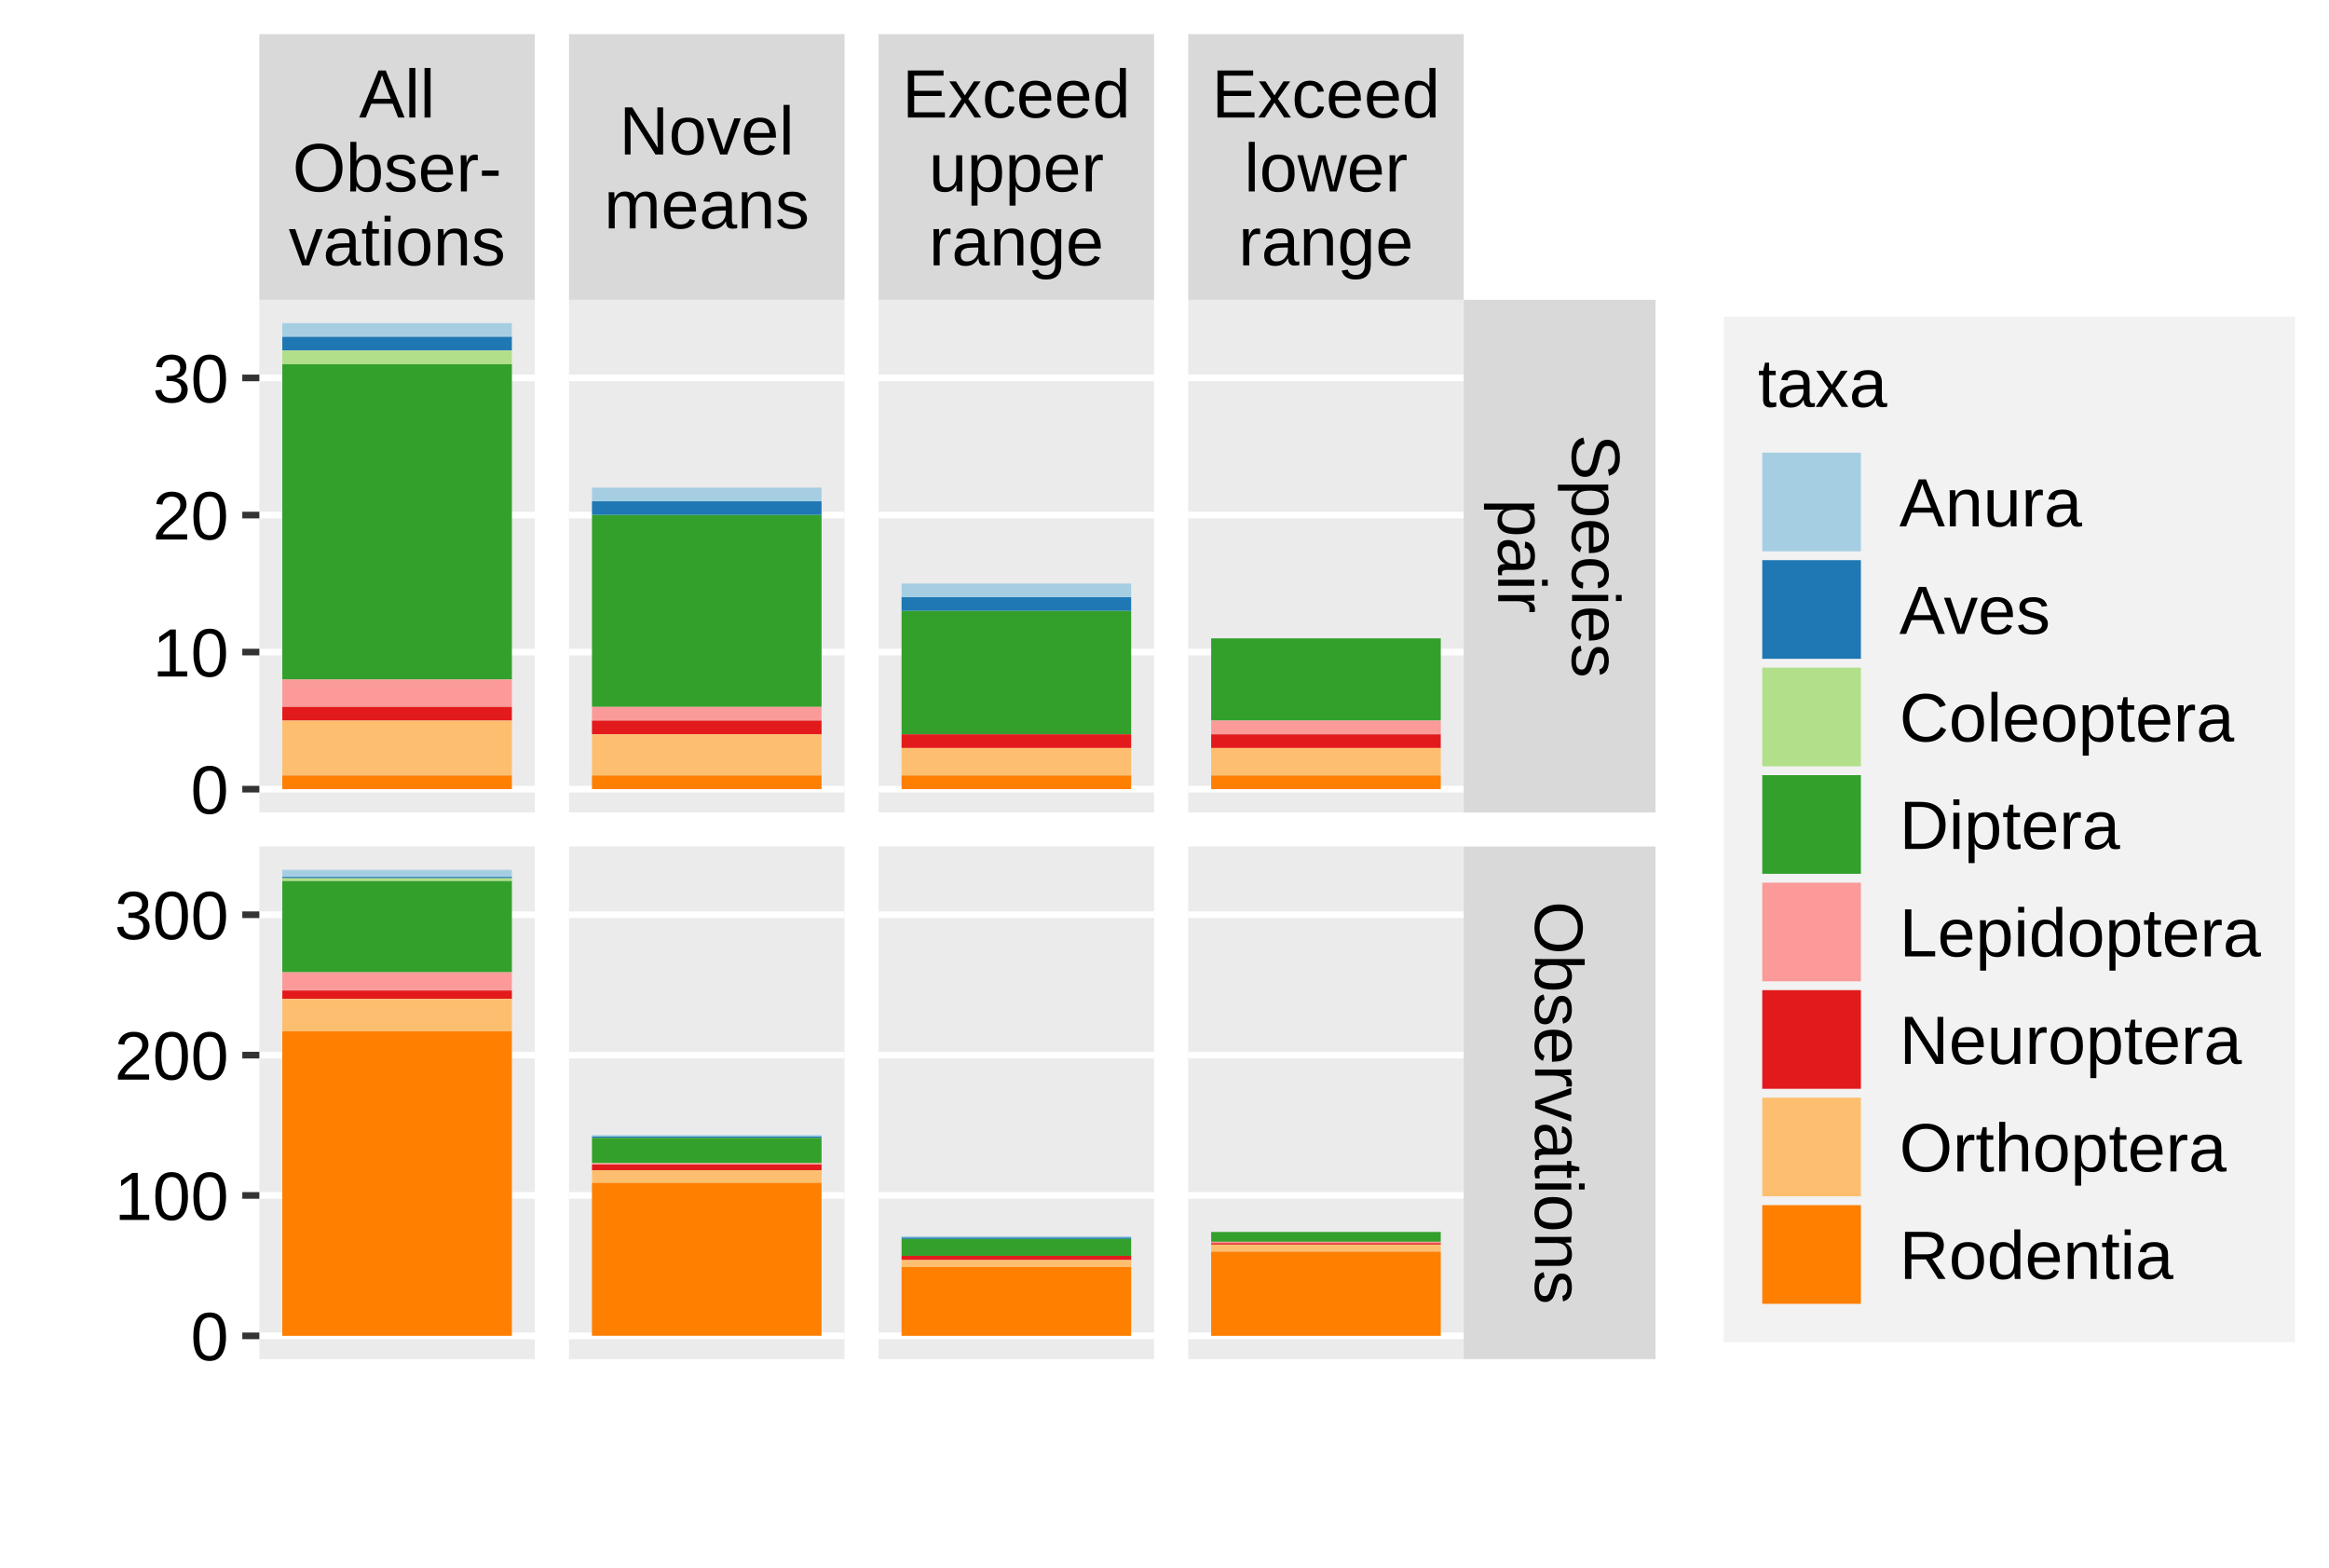
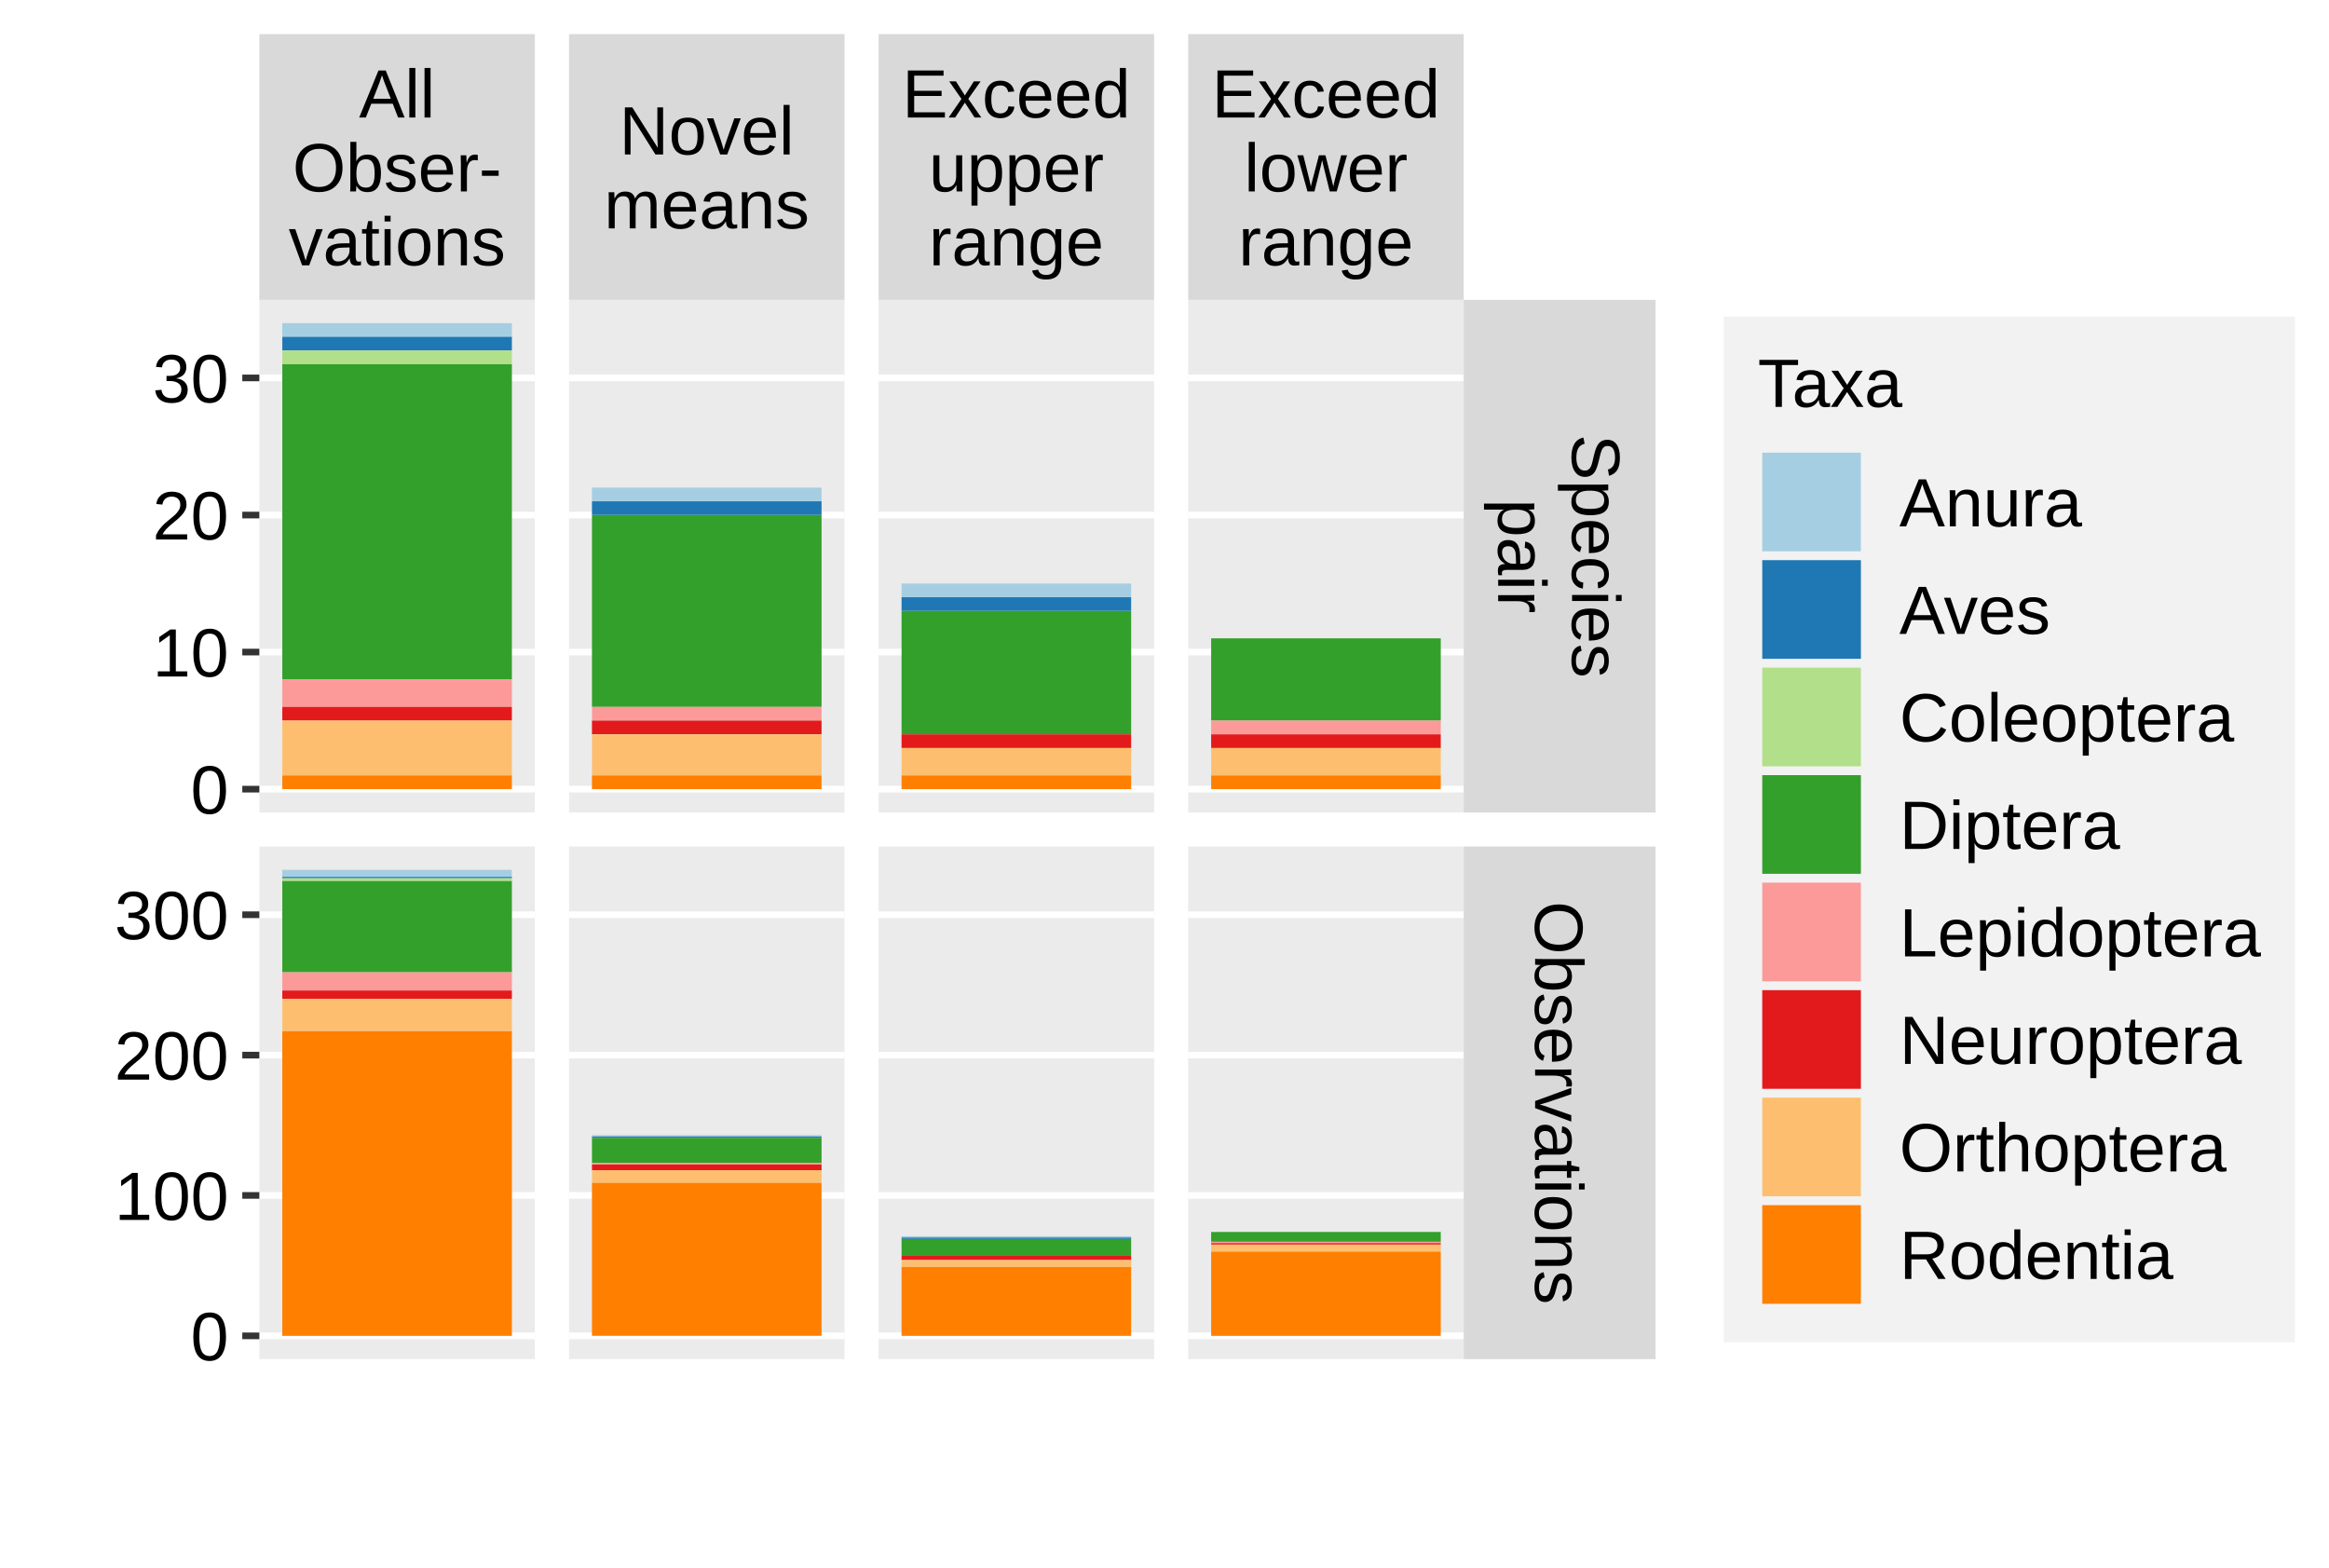
<svg xmlns="http://www.w3.org/2000/svg" viewBox="0 0 374.40 252.00">
  <defs>
    <style type="text/css">
    line, polyline, polygon, path, rect, circle {
      fill: none;
      stroke: #000000;
      stroke-linecap: round;
      stroke-linejoin: round;
      stroke-miterlimit: 10.00;
    }
  </style>
  </defs>
  <rect width="100%" height="100%" style="stroke: none; fill: #FFFFFF;" />
  <rect x="0" y="-0" width="374.40" height="252.00" style="stroke-width: 1.07; stroke: #FFFFFF; fill: #FFFFFF;" />
  <defs>
    <clipPath id="cpNDEuNjl8ODUuOTl8MTMwLjU5fDQ4LjIw">
      <rect x="41.69" y="48.20" width="44.29" height="82.40" />
    </clipPath>
  </defs>
  <rect x="41.69" y="48.20" width="44.29" height="82.40" style="stroke-width: 1.07; stroke: none; fill: #EBEBEB;" clip-path="url(#cpNDEuNjl8ODUuOTl8MTMwLjU5fDQ4LjIw)" />
  <polyline points="41.69,126.85 85.99,126.85 " style="stroke-width: 1.07; stroke: #FFFFFF; stroke-linecap: butt;" clip-path="url(#cpNDEuNjl8ODUuOTl8MTMwLjU5fDQ4LjIw)" />
  <polyline points="41.69,104.82 85.99,104.82 " style="stroke-width: 1.07; stroke: #FFFFFF; stroke-linecap: butt;" clip-path="url(#cpNDEuNjl8ODUuOTl8MTMwLjU5fDQ4LjIw)" />
  <polyline points="41.69,82.79 85.99,82.79 " style="stroke-width: 1.07; stroke: #FFFFFF; stroke-linecap: butt;" clip-path="url(#cpNDEuNjl8ODUuOTl8MTMwLjU5fDQ4LjIw)" />
  <polyline points="41.69,60.75 85.99,60.75 " style="stroke-width: 1.07; stroke: #FFFFFF; stroke-linecap: butt;" clip-path="url(#cpNDEuNjl8ODUuOTl8MTMwLjU5fDQ4LjIw)" />
  <rect x="45.38" y="51.94" width="36.91" height="2.20" style="stroke-width: 1.07; stroke: none; stroke-linecap: square; stroke-linejoin: miter; fill: #A6CEE3;" clip-path="url(#cpNDEuNjl8ODUuOTl8MTMwLjU5fDQ4LjIw)" />
  <rect x="45.38" y="54.14" width="36.91" height="2.20" style="stroke-width: 1.07; stroke: none; stroke-linecap: square; stroke-linejoin: miter; fill: #1F78B4;" clip-path="url(#cpNDEuNjl8ODUuOTl8MTMwLjU5fDQ4LjIw)" />
  <rect x="45.38" y="56.35" width="36.91" height="2.20" style="stroke-width: 1.07; stroke: none; stroke-linecap: square; stroke-linejoin: miter; fill: #B2DF8A;" clip-path="url(#cpNDEuNjl8ODUuOTl8MTMwLjU5fDQ4LjIw)" />
  <rect x="45.38" y="58.55" width="36.91" height="50.67" style="stroke-width: 1.07; stroke: none; stroke-linecap: square; stroke-linejoin: miter; fill: #33A02C;" clip-path="url(#cpNDEuNjl8ODUuOTl8MTMwLjU5fDQ4LjIw)" />
  <rect x="45.38" y="109.22" width="36.91" height="4.41" style="stroke-width: 1.07; stroke: none; stroke-linecap: square; stroke-linejoin: miter; fill: #FB9A99;" clip-path="url(#cpNDEuNjl8ODUuOTl8MTMwLjU5fDQ4LjIw)" />
  <rect x="45.38" y="113.63" width="36.91" height="2.20" style="stroke-width: 1.07; stroke: none; stroke-linecap: square; stroke-linejoin: miter; fill: #E31A1C;" clip-path="url(#cpNDEuNjl8ODUuOTl8MTMwLjU5fDQ4LjIw)" />
  <rect x="45.38" y="115.83" width="36.91" height="8.81" style="stroke-width: 1.07; stroke: none; stroke-linecap: square; stroke-linejoin: miter; fill: #FDBF6F;" clip-path="url(#cpNDEuNjl8ODUuOTl8MTMwLjU5fDQ4LjIw)" />
  <rect x="45.38" y="124.65" width="36.91" height="2.20" style="stroke-width: 1.07; stroke: none; stroke-linecap: square; stroke-linejoin: miter; fill: #FF7F00;" clip-path="url(#cpNDEuNjl8ODUuOTl8MTMwLjU5fDQ4LjIw)" />
  <defs>
    <clipPath id="cpMC4wMHwzNzQuNDB8MjUyLjAwfDAuMDA=">
      <rect x="0.00" y="0.00" width="374.40" height="252.00" />
    </clipPath>
  </defs>
  <defs>
    <clipPath id="cpNDEuNjl8ODUuOTl8MjE4LjQ3fDEzNi4wNw==">
      <rect x="41.69" y="136.07" width="44.29" height="82.40" />
    </clipPath>
  </defs>
  <rect x="41.69" y="136.07" width="44.29" height="82.40" style="stroke-width: 1.07; stroke: none; fill: #EBEBEB;" clip-path="url(#cpNDEuNjl8ODUuOTl8MjE4LjQ3fDEzNi4wNw==)" />
  <polyline points="41.69,214.73 85.99,214.73 " style="stroke-width: 1.07; stroke: #FFFFFF; stroke-linecap: butt;" clip-path="url(#cpNDEuNjl8ODUuOTl8MjE4LjQ3fDEzNi4wNw==)" />
  <polyline points="41.69,192.16 85.99,192.16 " style="stroke-width: 1.07; stroke: #FFFFFF; stroke-linecap: butt;" clip-path="url(#cpNDEuNjl8ODUuOTl8MjE4LjQ3fDEzNi4wNw==)" />
  <polyline points="41.69,169.60 85.99,169.60 " style="stroke-width: 1.07; stroke: #FFFFFF; stroke-linecap: butt;" clip-path="url(#cpNDEuNjl8ODUuOTl8MjE4LjQ3fDEzNi4wNw==)" />
  <polyline points="41.69,147.04 85.99,147.04 " style="stroke-width: 1.07; stroke: #FFFFFF; stroke-linecap: butt;" clip-path="url(#cpNDEuNjl8ODUuOTl8MjE4LjQ3fDEzNi4wNw==)" />
  <rect x="45.38" y="139.82" width="36.91" height="1.13" style="stroke-width: 1.07; stroke: none; stroke-linecap: square; stroke-linejoin: miter; fill: #A6CEE3;" clip-path="url(#cpNDEuNjl8ODUuOTl8MjE4LjQ3fDEzNi4wNw==)" />
  <rect x="45.38" y="140.95" width="36.91" height="0.23" style="stroke-width: 1.07; stroke: none; stroke-linecap: square; stroke-linejoin: miter; fill: #1F78B4;" clip-path="url(#cpNDEuNjl8ODUuOTl8MjE4LjQ3fDEzNi4wNw==)" />
  <rect x="45.38" y="141.17" width="36.91" height="0.45" style="stroke-width: 1.07; stroke: none; stroke-linecap: square; stroke-linejoin: miter; fill: #B2DF8A;" clip-path="url(#cpNDEuNjl8ODUuOTl8MjE4LjQ3fDEzNi4wNw==)" />
  <rect x="45.38" y="141.62" width="36.91" height="14.67" style="stroke-width: 1.07; stroke: none; stroke-linecap: square; stroke-linejoin: miter; fill: #33A02C;" clip-path="url(#cpNDEuNjl8ODUuOTl8MjE4LjQ3fDEzNi4wNw==)" />
  <rect x="45.38" y="156.29" width="36.91" height="2.93" style="stroke-width: 1.07; stroke: none; stroke-linecap: square; stroke-linejoin: miter; fill: #FB9A99;" clip-path="url(#cpNDEuNjl8ODUuOTl8MjE4LjQ3fDEzNi4wNw==)" />
  <rect x="45.38" y="159.22" width="36.91" height="1.35" style="stroke-width: 1.07; stroke: none; stroke-linecap: square; stroke-linejoin: miter; fill: #E31A1C;" clip-path="url(#cpNDEuNjl8ODUuOTl8MjE4LjQ3fDEzNi4wNw==)" />
  <rect x="45.38" y="160.58" width="36.91" height="5.19" style="stroke-width: 1.07; stroke: none; stroke-linecap: square; stroke-linejoin: miter; fill: #FDBF6F;" clip-path="url(#cpNDEuNjl8ODUuOTl8MjE4LjQ3fDEzNi4wNw==)" />
  <rect x="45.38" y="165.77" width="36.91" height="48.96" style="stroke-width: 1.07; stroke: none; stroke-linecap: square; stroke-linejoin: miter; fill: #FF7F00;" clip-path="url(#cpNDEuNjl8ODUuOTl8MjE4LjQ3fDEzNi4wNw==)" />
  <defs>
    <clipPath id="cpMC4wMHwzNzQuNDB8MjUyLjAwfDAuMDA=">
      <rect x="0.00" y="0.00" width="374.40" height="252.00" />
    </clipPath>
  </defs>
  <defs>
    <clipPath id="cpOTEuNDd8MTM1Ljc2fDEzMC41OXw0OC4yMA==">
      <rect x="91.47" y="48.20" width="44.29" height="82.40" />
    </clipPath>
  </defs>
  <rect x="91.47" y="48.20" width="44.29" height="82.40" style="stroke-width: 1.07; stroke: none; fill: #EBEBEB;" clip-path="url(#cpOTEuNDd8MTM1Ljc2fDEzMC41OXw0OC4yMA==)" />
  <polyline points="91.47,126.85 135.76,126.85 " style="stroke-width: 1.07; stroke: #FFFFFF; stroke-linecap: butt;" clip-path="url(#cpOTEuNDd8MTM1Ljc2fDEzMC41OXw0OC4yMA==)" />
  <polyline points="91.47,104.82 135.76,104.82 " style="stroke-width: 1.07; stroke: #FFFFFF; stroke-linecap: butt;" clip-path="url(#cpOTEuNDd8MTM1Ljc2fDEzMC41OXw0OC4yMA==)" />
  <polyline points="91.47,82.79 135.76,82.79 " style="stroke-width: 1.07; stroke: #FFFFFF; stroke-linecap: butt;" clip-path="url(#cpOTEuNDd8MTM1Ljc2fDEzMC41OXw0OC4yMA==)" />
  <polyline points="91.47,60.75 135.76,60.75 " style="stroke-width: 1.07; stroke: #FFFFFF; stroke-linecap: butt;" clip-path="url(#cpOTEuNDd8MTM1Ljc2fDEzMC41OXw0OC4yMA==)" />
  <rect x="95.16" y="78.38" width="36.91" height="2.20" style="stroke-width: 1.07; stroke: none; stroke-linecap: square; stroke-linejoin: miter; fill: #A6CEE3;" clip-path="url(#cpOTEuNDd8MTM1Ljc2fDEzMC41OXw0OC4yMA==)" />
  <rect x="95.16" y="80.58" width="36.91" height="2.20" style="stroke-width: 1.07; stroke: none; stroke-linecap: square; stroke-linejoin: miter; fill: #1F78B4;" clip-path="url(#cpOTEuNDd8MTM1Ljc2fDEzMC41OXw0OC4yMA==)" />
  <rect x="95.16" y="82.79" width="36.91" height="30.84" style="stroke-width: 1.07; stroke: none; stroke-linecap: square; stroke-linejoin: miter; fill: #33A02C;" clip-path="url(#cpOTEuNDd8MTM1Ljc2fDEzMC41OXw0OC4yMA==)" />
  <rect x="95.16" y="113.63" width="36.91" height="2.20" style="stroke-width: 1.07; stroke: none; stroke-linecap: square; stroke-linejoin: miter; fill: #FB9A99;" clip-path="url(#cpOTEuNDd8MTM1Ljc2fDEzMC41OXw0OC4yMA==)" />
  <rect x="95.16" y="115.83" width="36.91" height="2.20" style="stroke-width: 1.07; stroke: none; stroke-linecap: square; stroke-linejoin: miter; fill: #E31A1C;" clip-path="url(#cpOTEuNDd8MTM1Ljc2fDEzMC41OXw0OC4yMA==)" />
  <rect x="95.16" y="118.04" width="36.91" height="6.61" style="stroke-width: 1.07; stroke: none; stroke-linecap: square; stroke-linejoin: miter; fill: #FDBF6F;" clip-path="url(#cpOTEuNDd8MTM1Ljc2fDEzMC41OXw0OC4yMA==)" />
  <rect x="95.16" y="124.65" width="36.91" height="2.20" style="stroke-width: 1.07; stroke: none; stroke-linecap: square; stroke-linejoin: miter; fill: #FF7F00;" clip-path="url(#cpOTEuNDd8MTM1Ljc2fDEzMC41OXw0OC4yMA==)" />
  <defs>
    <clipPath id="cpMC4wMHwzNzQuNDB8MjUyLjAwfDAuMDA=">
      <rect x="0.00" y="0.00" width="374.40" height="252.00" />
    </clipPath>
  </defs>
  <defs>
    <clipPath id="cpOTEuNDd8MTM1Ljc2fDIxOC40N3wxMzYuMDc=">
      <rect x="91.47" y="136.07" width="44.29" height="82.40" />
    </clipPath>
  </defs>
  <rect x="91.47" y="136.07" width="44.29" height="82.40" style="stroke-width: 1.07; stroke: none; fill: #EBEBEB;" clip-path="url(#cpOTEuNDd8MTM1Ljc2fDIxOC40N3wxMzYuMDc=)" />
  <polyline points="91.47,214.73 135.76,214.73 " style="stroke-width: 1.07; stroke: #FFFFFF; stroke-linecap: butt;" clip-path="url(#cpOTEuNDd8MTM1Ljc2fDIxOC40N3wxMzYuMDc=)" />
  <polyline points="91.47,192.16 135.76,192.16 " style="stroke-width: 1.07; stroke: #FFFFFF; stroke-linecap: butt;" clip-path="url(#cpOTEuNDd8MTM1Ljc2fDIxOC40N3wxMzYuMDc=)" />
  <polyline points="91.47,169.60 135.76,169.60 " style="stroke-width: 1.07; stroke: #FFFFFF; stroke-linecap: butt;" clip-path="url(#cpOTEuNDd8MTM1Ljc2fDIxOC40N3wxMzYuMDc=)" />
  <polyline points="91.47,147.04 135.76,147.04 " style="stroke-width: 1.07; stroke: #FFFFFF; stroke-linecap: butt;" clip-path="url(#cpOTEuNDd8MTM1Ljc2fDIxOC40N3wxMzYuMDc=)" />
  <rect x="95.16" y="182.46" width="36.91" height="0.23" style="stroke-width: 1.07; stroke: none; stroke-linecap: square; stroke-linejoin: miter; fill: #A6CEE3;" clip-path="url(#cpOTEuNDd8MTM1Ljc2fDIxOC40N3wxMzYuMDc=)" />
  <rect x="95.16" y="182.69" width="36.91" height="0.23" style="stroke-width: 1.07; stroke: none; stroke-linecap: square; stroke-linejoin: miter; fill: #1F78B4;" clip-path="url(#cpOTEuNDd8MTM1Ljc2fDIxOC40N3wxMzYuMDc=)" />
  <rect x="95.16" y="182.91" width="36.91" height="4.06" style="stroke-width: 1.07; stroke: none; stroke-linecap: square; stroke-linejoin: miter; fill: #33A02C;" clip-path="url(#cpOTEuNDd8MTM1Ljc2fDIxOC40N3wxMzYuMDc=)" />
  <rect x="95.16" y="186.97" width="36.91" height="0.23" style="stroke-width: 1.07; stroke: none; stroke-linecap: square; stroke-linejoin: miter; fill: #FB9A99;" clip-path="url(#cpOTEuNDd8MTM1Ljc2fDIxOC40N3wxMzYuMDc=)" />
  <rect x="95.16" y="187.20" width="36.91" height="0.90" style="stroke-width: 1.07; stroke: none; stroke-linecap: square; stroke-linejoin: miter; fill: #E31A1C;" clip-path="url(#cpOTEuNDd8MTM1Ljc2fDIxOC40N3wxMzYuMDc=)" />
  <rect x="95.16" y="188.10" width="36.91" height="2.03" style="stroke-width: 1.07; stroke: none; stroke-linecap: square; stroke-linejoin: miter; fill: #FDBF6F;" clip-path="url(#cpOTEuNDd8MTM1Ljc2fDIxOC40N3wxMzYuMDc=)" />
  <rect x="95.16" y="190.13" width="36.91" height="24.59" style="stroke-width: 1.07; stroke: none; stroke-linecap: square; stroke-linejoin: miter; fill: #FF7F00;" clip-path="url(#cpOTEuNDd8MTM1Ljc2fDIxOC40N3wxMzYuMDc=)" />
  <defs>
    <clipPath id="cpMC4wMHwzNzQuNDB8MjUyLjAwfDAuMDA=">
      <rect x="0.00" y="0.00" width="374.40" height="252.00" />
    </clipPath>
  </defs>
  <defs>
    <clipPath id="cpMTQxLjI0fDE4NS41M3wxMzAuNTl8NDguMjA=">
      <rect x="141.24" y="48.20" width="44.29" height="82.40" />
    </clipPath>
  </defs>
  <rect x="141.24" y="48.20" width="44.29" height="82.40" style="stroke-width: 1.07; stroke: none; fill: #EBEBEB;" clip-path="url(#cpMTQxLjI0fDE4NS41M3wxMzAuNTl8NDguMjA=)" />
  <polyline points="141.24,126.85 185.53,126.85 " style="stroke-width: 1.07; stroke: #FFFFFF; stroke-linecap: butt;" clip-path="url(#cpMTQxLjI0fDE4NS41M3wxMzAuNTl8NDguMjA=)" />
  <polyline points="141.24,104.82 185.53,104.82 " style="stroke-width: 1.07; stroke: #FFFFFF; stroke-linecap: butt;" clip-path="url(#cpMTQxLjI0fDE4NS41M3wxMzAuNTl8NDguMjA=)" />
  <polyline points="141.24,82.79 185.53,82.79 " style="stroke-width: 1.07; stroke: #FFFFFF; stroke-linecap: butt;" clip-path="url(#cpMTQxLjI0fDE4NS41M3wxMzAuNTl8NDguMjA=)" />
  <polyline points="141.24,60.75 185.53,60.75 " style="stroke-width: 1.07; stroke: #FFFFFF; stroke-linecap: butt;" clip-path="url(#cpMTQxLjI0fDE4NS41M3wxMzAuNTl8NDguMjA=)" />
  <rect x="144.93" y="93.80" width="36.91" height="2.20" style="stroke-width: 1.07; stroke: none; stroke-linecap: square; stroke-linejoin: miter; fill: #A6CEE3;" clip-path="url(#cpMTQxLjI0fDE4NS41M3wxMzAuNTl8NDguMjA=)" />
  <rect x="144.93" y="96.00" width="36.91" height="2.20" style="stroke-width: 1.07; stroke: none; stroke-linecap: square; stroke-linejoin: miter; fill: #1F78B4;" clip-path="url(#cpMTQxLjI0fDE4NS41M3wxMzAuNTl8NDguMjA=)" />
  <rect x="144.93" y="98.21" width="36.91" height="19.83" style="stroke-width: 1.07; stroke: none; stroke-linecap: square; stroke-linejoin: miter; fill: #33A02C;" clip-path="url(#cpMTQxLjI0fDE4NS41M3wxMzAuNTl8NDguMjA=)" />
  <rect x="144.93" y="118.04" width="36.91" height="2.20" style="stroke-width: 1.07; stroke: none; stroke-linecap: square; stroke-linejoin: miter; fill: #E31A1C;" clip-path="url(#cpMTQxLjI0fDE4NS41M3wxMzAuNTl8NDguMjA=)" />
  <rect x="144.93" y="120.24" width="36.91" height="4.41" style="stroke-width: 1.07; stroke: none; stroke-linecap: square; stroke-linejoin: miter; fill: #FDBF6F;" clip-path="url(#cpMTQxLjI0fDE4NS41M3wxMzAuNTl8NDguMjA=)" />
  <rect x="144.93" y="124.65" width="36.91" height="2.20" style="stroke-width: 1.07; stroke: none; stroke-linecap: square; stroke-linejoin: miter; fill: #FF7F00;" clip-path="url(#cpMTQxLjI0fDE4NS41M3wxMzAuNTl8NDguMjA=)" />
  <defs>
    <clipPath id="cpMC4wMHwzNzQuNDB8MjUyLjAwfDAuMDA=">
      <rect x="0.00" y="0.00" width="374.40" height="252.00" />
    </clipPath>
  </defs>
  <defs>
    <clipPath id="cpMTQxLjI0fDE4NS41M3wyMTguNDd8MTM2LjA3">
      <rect x="141.24" y="136.07" width="44.29" height="82.40" />
    </clipPath>
  </defs>
  <rect x="141.24" y="136.07" width="44.29" height="82.40" style="stroke-width: 1.07; stroke: none; fill: #EBEBEB;" clip-path="url(#cpMTQxLjI0fDE4NS41M3wyMTguNDd8MTM2LjA3)" />
  <polyline points="141.24,214.73 185.53,214.73 " style="stroke-width: 1.07; stroke: #FFFFFF; stroke-linecap: butt;" clip-path="url(#cpMTQxLjI0fDE4NS41M3wyMTguNDd8MTM2LjA3)" />
  <polyline points="141.24,192.16 185.53,192.16 " style="stroke-width: 1.07; stroke: #FFFFFF; stroke-linecap: butt;" clip-path="url(#cpMTQxLjI0fDE4NS41M3wyMTguNDd8MTM2LjA3)" />
  <polyline points="141.24,169.60 185.53,169.60 " style="stroke-width: 1.07; stroke: #FFFFFF; stroke-linecap: butt;" clip-path="url(#cpMTQxLjI0fDE4NS41M3wyMTguNDd8MTM2LjA3)" />
  <polyline points="141.24,147.04 185.53,147.04 " style="stroke-width: 1.07; stroke: #FFFFFF; stroke-linecap: butt;" clip-path="url(#cpMTQxLjI0fDE4NS41M3wyMTguNDd8MTM2LjA3)" />
  <rect x="144.93" y="198.71" width="36.91" height="0.23" style="stroke-width: 1.07; stroke: none; stroke-linecap: square; stroke-linejoin: miter; fill: #A6CEE3;" clip-path="url(#cpMTQxLjI0fDE4NS41M3wyMTguNDd8MTM2LjA3)" />
  <rect x="144.93" y="198.93" width="36.91" height="0.23" style="stroke-width: 1.07; stroke: none; stroke-linecap: square; stroke-linejoin: miter; fill: #1F78B4;" clip-path="url(#cpMTQxLjI0fDE4NS41M3wyMTguNDd8MTM2LjA3)" />
  <rect x="144.93" y="199.16" width="36.91" height="2.71" style="stroke-width: 1.07; stroke: none; stroke-linecap: square; stroke-linejoin: miter; fill: #33A02C;" clip-path="url(#cpMTQxLjI0fDE4NS41M3wyMTguNDd8MTM2LjA3)" />
  <rect x="144.93" y="201.87" width="36.91" height="0.68" style="stroke-width: 1.07; stroke: none; stroke-linecap: square; stroke-linejoin: miter; fill: #E31A1C;" clip-path="url(#cpMTQxLjI0fDE4NS41M3wyMTguNDd8MTM2LjA3)" />
  <rect x="144.93" y="202.54" width="36.91" height="1.13" style="stroke-width: 1.07; stroke: none; stroke-linecap: square; stroke-linejoin: miter; fill: #FDBF6F;" clip-path="url(#cpMTQxLjI0fDE4NS41M3wyMTguNDd8MTM2LjA3)" />
  <rect x="144.93" y="203.67" width="36.91" height="11.06" style="stroke-width: 1.07; stroke: none; stroke-linecap: square; stroke-linejoin: miter; fill: #FF7F00;" clip-path="url(#cpMTQxLjI0fDE4NS41M3wyMTguNDd8MTM2LjA3)" />
  <defs>
    <clipPath id="cpMC4wMHwzNzQuNDB8MjUyLjAwfDAuMDA=">
      <rect x="0.00" y="0.00" width="374.40" height="252.00" />
    </clipPath>
  </defs>
  <defs>
    <clipPath id="cpMTkxLjAxfDIzNS4zMHwxMzAuNTl8NDguMjA=">
      <rect x="191.01" y="48.20" width="44.29" height="82.40" />
    </clipPath>
  </defs>
  <rect x="191.01" y="48.20" width="44.29" height="82.40" style="stroke-width: 1.07; stroke: none; fill: #EBEBEB;" clip-path="url(#cpMTkxLjAxfDIzNS4zMHwxMzAuNTl8NDguMjA=)" />
  <polyline points="191.01,126.85 235.30,126.85 " style="stroke-width: 1.07; stroke: #FFFFFF; stroke-linecap: butt;" clip-path="url(#cpMTkxLjAxfDIzNS4zMHwxMzAuNTl8NDguMjA=)" />
  <polyline points="191.01,104.82 235.30,104.82 " style="stroke-width: 1.07; stroke: #FFFFFF; stroke-linecap: butt;" clip-path="url(#cpMTkxLjAxfDIzNS4zMHwxMzAuNTl8NDguMjA=)" />
  <polyline points="191.01,82.79 235.30,82.79 " style="stroke-width: 1.07; stroke: #FFFFFF; stroke-linecap: butt;" clip-path="url(#cpMTkxLjAxfDIzNS4zMHwxMzAuNTl8NDguMjA=)" />
  <polyline points="191.01,60.75 235.30,60.75 " style="stroke-width: 1.07; stroke: #FFFFFF; stroke-linecap: butt;" clip-path="url(#cpMTkxLjAxfDIzNS4zMHwxMzAuNTl8NDguMjA=)" />
  <rect x="194.70" y="102.61" width="36.91" height="13.22" style="stroke-width: 1.07; stroke: none; stroke-linecap: square; stroke-linejoin: miter; fill: #33A02C;" clip-path="url(#cpMTkxLjAxfDIzNS4zMHwxMzAuNTl8NDguMjA=)" />
  <rect x="194.70" y="115.83" width="36.91" height="2.20" style="stroke-width: 1.07; stroke: none; stroke-linecap: square; stroke-linejoin: miter; fill: #FB9A99;" clip-path="url(#cpMTkxLjAxfDIzNS4zMHwxMzAuNTl8NDguMjA=)" />
  <rect x="194.70" y="118.04" width="36.91" height="2.20" style="stroke-width: 1.07; stroke: none; stroke-linecap: square; stroke-linejoin: miter; fill: #E31A1C;" clip-path="url(#cpMTkxLjAxfDIzNS4zMHwxMzAuNTl8NDguMjA=)" />
  <rect x="194.70" y="120.24" width="36.91" height="4.41" style="stroke-width: 1.07; stroke: none; stroke-linecap: square; stroke-linejoin: miter; fill: #FDBF6F;" clip-path="url(#cpMTkxLjAxfDIzNS4zMHwxMzAuNTl8NDguMjA=)" />
  <rect x="194.70" y="124.65" width="36.91" height="2.20" style="stroke-width: 1.07; stroke: none; stroke-linecap: square; stroke-linejoin: miter; fill: #FF7F00;" clip-path="url(#cpMTkxLjAxfDIzNS4zMHwxMzAuNTl8NDguMjA=)" />
  <defs>
    <clipPath id="cpMC4wMHwzNzQuNDB8MjUyLjAwfDAuMDA=">
      <rect x="0.00" y="0.00" width="374.40" height="252.00" />
    </clipPath>
  </defs>
  <defs>
    <clipPath id="cpMTkxLjAxfDIzNS4zMHwyMTguNDd8MTM2LjA3">
      <rect x="191.01" y="136.07" width="44.29" height="82.40" />
    </clipPath>
  </defs>
  <rect x="191.01" y="136.07" width="44.29" height="82.40" style="stroke-width: 1.07; stroke: none; fill: #EBEBEB;" clip-path="url(#cpMTkxLjAxfDIzNS4zMHwyMTguNDd8MTM2LjA3)" />
  <polyline points="191.01,214.73 235.30,214.73 " style="stroke-width: 1.07; stroke: #FFFFFF; stroke-linecap: butt;" clip-path="url(#cpMTkxLjAxfDIzNS4zMHwyMTguNDd8MTM2LjA3)" />
  <polyline points="191.01,192.16 235.30,192.16 " style="stroke-width: 1.07; stroke: #FFFFFF; stroke-linecap: butt;" clip-path="url(#cpMTkxLjAxfDIzNS4zMHwyMTguNDd8MTM2LjA3)" />
  <polyline points="191.01,169.60 235.30,169.60 " style="stroke-width: 1.07; stroke: #FFFFFF; stroke-linecap: butt;" clip-path="url(#cpMTkxLjAxfDIzNS4zMHwyMTguNDd8MTM2LjA3)" />
  <polyline points="191.01,147.04 235.30,147.04 " style="stroke-width: 1.07; stroke: #FFFFFF; stroke-linecap: butt;" clip-path="url(#cpMTkxLjAxfDIzNS4zMHwyMTguNDd8MTM2LjA3)" />
  <rect x="194.70" y="198.03" width="36.91" height="1.58" style="stroke-width: 1.07; stroke: none; stroke-linecap: square; stroke-linejoin: miter; fill: #33A02C;" clip-path="url(#cpMTkxLjAxfDIzNS4zMHwyMTguNDd8MTM2LjA3)" />
  <rect x="194.70" y="199.61" width="36.91" height="0.23" style="stroke-width: 1.07; stroke: none; stroke-linecap: square; stroke-linejoin: miter; fill: #FB9A99;" clip-path="url(#cpMTkxLjAxfDIzNS4zMHwyMTguNDd8MTM2LjA3)" />
  <rect x="194.70" y="199.83" width="36.91" height="0.23" style="stroke-width: 1.07; stroke: none; stroke-linecap: square; stroke-linejoin: miter; fill: #E31A1C;" clip-path="url(#cpMTkxLjAxfDIzNS4zMHwyMTguNDd8MTM2LjA3)" />
  <rect x="194.70" y="200.06" width="36.91" height="1.13" style="stroke-width: 1.07; stroke: none; stroke-linecap: square; stroke-linejoin: miter; fill: #FDBF6F;" clip-path="url(#cpMTkxLjAxfDIzNS4zMHwyMTguNDd8MTM2LjA3)" />
  <rect x="194.70" y="201.19" width="36.91" height="13.54" style="stroke-width: 1.07; stroke: none; stroke-linecap: square; stroke-linejoin: miter; fill: #FF7F00;" clip-path="url(#cpMTkxLjAxfDIzNS4zMHwyMTguNDd8MTM2LjA3)" />
  <defs>
    <clipPath id="cpMC4wMHwzNzQuNDB8MjUyLjAwfDAuMDA=">
      <rect x="0.00" y="0.00" width="374.40" height="252.00" />
    </clipPath>
  </defs>
  <defs>
    <clipPath id="cpNDEuNjl8ODUuOTl8NDguMjB8NS40OA==">
      <rect x="41.69" y="5.48" width="44.29" height="42.72" />
    </clipPath>
  </defs>
  <rect x="41.69" y="5.48" width="44.29" height="42.72" style="stroke-width: 1.07; stroke: none; fill: #D9D9D9;" clip-path="url(#cpNDEuNjl8ODUuOTl8NDguMjB8NS40OA==)" />
  <g clip-path="url(#cpNDEuNjl8ODUuOTl8NDguMjB8NS40OA==)">
    <text x="57.73" y="18.89" style="font-size: 11.00px; font-family: Arial;" textLength="12.22px" lengthAdjust="spacingAndGlyphs">All</text>
  </g>
  <g clip-path="url(#cpNDEuNjl8ODUuOTl8NDguMjB8NS40OA==)">
    <text x="47.03" y="30.77" style="font-size: 11.00px; font-family: Arial;" textLength="33.62px" lengthAdjust="spacingAndGlyphs">Obser-</text>
  </g>
  <g clip-path="url(#cpNDEuNjl8ODUuOTl8NDguMjB8NS40OA==)">
    <text x="46.41" y="42.65" style="font-size: 11.00px; font-family: Arial;" textLength="34.85px" lengthAdjust="spacingAndGlyphs">vations</text>
  </g>
  <defs>
    <clipPath id="cpMC4wMHwzNzQuNDB8MjUyLjAwfDAuMDA=">
      <rect x="0.00" y="0.00" width="374.40" height="252.00" />
    </clipPath>
  </defs>
  <defs>
    <clipPath id="cpOTEuNDd8MTM1Ljc2fDQ4LjIwfDUuNDg=">
      <rect x="91.47" y="5.48" width="44.29" height="42.72" />
    </clipPath>
  </defs>
  <rect x="91.47" y="5.48" width="44.29" height="42.72" style="stroke-width: 1.07; stroke: none; fill: #D9D9D9;" clip-path="url(#cpOTEuNDd8MTM1Ljc2fDQ4LjIwfDUuNDg=)" />
  <g clip-path="url(#cpOTEuNDd8MTM1Ljc2fDQ4LjIwfDUuNDg=)">
    <text x="99.55" y="24.83" style="font-size: 11.00px; font-family: Arial;" textLength="28.12px" lengthAdjust="spacingAndGlyphs">Novel</text>
  </g>
  <g clip-path="url(#cpOTEuNDd8MTM1Ljc2fDQ4LjIwfDUuNDg=)">
    <text x="97.10" y="36.71" style="font-size: 11.00px; font-family: Arial;" textLength="33.02px" lengthAdjust="spacingAndGlyphs">means</text>
  </g>
  <defs>
    <clipPath id="cpMC4wMHwzNzQuNDB8MjUyLjAwfDAuMDA=">
      <rect x="0.00" y="0.00" width="374.40" height="252.00" />
    </clipPath>
  </defs>
  <defs>
    <clipPath id="cpMTQxLjI0fDE4NS41M3w0OC4yMHw1LjQ4">
      <rect x="141.24" y="5.48" width="44.29" height="42.72" />
    </clipPath>
  </defs>
  <rect x="141.24" y="5.48" width="44.29" height="42.72" style="stroke-width: 1.07; stroke: none; fill: #D9D9D9;" clip-path="url(#cpMTQxLjI0fDE4NS41M3w0OC4yMHw1LjQ4)" />
  <g clip-path="url(#cpMTQxLjI0fDE4NS41M3w0OC4yMHw1LjQ4)">
    <text x="145.04" y="18.89" style="font-size: 11.00px; font-family: Arial;" textLength="36.69px" lengthAdjust="spacingAndGlyphs">Exceed</text>
  </g>
  <g clip-path="url(#cpMTQxLjI0fDE4NS41M3w0OC4yMHw1LjQ4)">
    <text x="149.32" y="30.77" style="font-size: 11.00px; font-family: Arial;" textLength="28.13px" lengthAdjust="spacingAndGlyphs">upper</text>
  </g>
  <g clip-path="url(#cpMTQxLjI0fDE4NS41M3w0OC4yMHw1LjQ4)">
    <text x="149.32" y="42.65" style="font-size: 11.00px; font-family: Arial;" textLength="28.13px" lengthAdjust="spacingAndGlyphs">range</text>
  </g>
  <defs>
    <clipPath id="cpMC4wMHwzNzQuNDB8MjUyLjAwfDAuMDA=">
      <rect x="0.00" y="0.00" width="374.40" height="252.00" />
    </clipPath>
  </defs>
  <defs>
    <clipPath id="cpMTkxLjAxfDIzNS4zMHw0OC4yMHw1LjQ4">
      <rect x="191.01" y="5.48" width="44.29" height="42.72" />
    </clipPath>
  </defs>
  <rect x="191.01" y="5.48" width="44.29" height="42.72" style="stroke-width: 1.07; stroke: none; fill: #D9D9D9;" clip-path="url(#cpMTkxLjAxfDIzNS4zMHw0OC4yMHw1LjQ4)" />
  <g clip-path="url(#cpMTkxLjAxfDIzNS4zMHw0OC4yMHw1LjQ4)">
    <text x="194.81" y="18.89" style="font-size: 11.00px; font-family: Arial;" textLength="36.69px" lengthAdjust="spacingAndGlyphs">Exceed</text>
  </g>
  <g clip-path="url(#cpMTkxLjAxfDIzNS4zMHw0OC4yMHw1LjQ4)">
    <text x="200.01" y="30.77" style="font-size: 11.00px; font-family: Arial;" textLength="26.29px" lengthAdjust="spacingAndGlyphs">lower</text>
  </g>
  <g clip-path="url(#cpMTkxLjAxfDIzNS4zMHw0OC4yMHw1LjQ4)">
    <text x="199.09" y="42.65" style="font-size: 11.00px; font-family: Arial;" textLength="28.13px" lengthAdjust="spacingAndGlyphs">range</text>
  </g>
  <defs>
    <clipPath id="cpMC4wMHwzNzQuNDB8MjUyLjAwfDAuMDA=">
      <rect x="0.00" y="0.00" width="374.40" height="252.00" />
    </clipPath>
  </defs>
  <defs>
    <clipPath id="cpMjM1LjMwfDI2Ni4xNHwxMzAuNTl8NDguMjA=">
      <rect x="235.30" y="48.20" width="30.84" height="82.40" />
    </clipPath>
  </defs>
  <rect x="235.30" y="48.20" width="30.84" height="82.40" style="stroke-width: 1.07; stroke: none; fill: #D9D9D9;" clip-path="url(#cpMjM1LjMwfDI2Ni4xNHwxMzAuNTl8NDguMjA=)" />
  <g clip-path="url(#cpMjM1LjMwfDI2Ni4xNHwxMzAuNTl8NDguMjA=)">
    <text transform="translate(252.72,69.83) rotate(90)" style="font-size: 11.00px; font-family: Arial;" textLength="39.13px" lengthAdjust="spacingAndGlyphs">Species</text>
  </g>
  <g clip-path="url(#cpMjM1LjMwfDI2Ni4xNHwxMzAuNTl8NDguMjA=)">
    <text transform="translate(240.84,80.22) rotate(90)" style="font-size: 11.00px; font-family: Arial;" textLength="18.34px" lengthAdjust="spacingAndGlyphs">pair</text>
  </g>
  <defs>
    <clipPath id="cpMC4wMHwzNzQuNDB8MjUyLjAwfDAuMDA=">
      <rect x="0.00" y="0.00" width="374.40" height="252.00" />
    </clipPath>
  </defs>
  <defs>
    <clipPath id="cpMjM1LjMwfDI2Ni4xNHwyMTguNDd8MTM2LjA3">
      <rect x="235.30" y="136.07" width="30.84" height="82.40" />
    </clipPath>
  </defs>
  <rect x="235.30" y="136.07" width="30.84" height="82.40" style="stroke-width: 1.07; stroke: none; fill: #D9D9D9;" clip-path="url(#cpMjM1LjMwfDI2Ni4xNHwyMTguNDd8MTM2LjA3)" />
  <g clip-path="url(#cpMjM1LjMwfDI2Ni4xNHwyMTguNDd8MTM2LjA3)">
    <text transform="translate(246.78,144.87) rotate(90)" style="font-size: 11.00px; font-family: Arial;" textLength="64.81px" lengthAdjust="spacingAndGlyphs">Observations</text>
  </g>
  <defs>
    <clipPath id="cpMC4wMHwzNzQuNDB8MjUyLjAwfDAuMDA=">
      <rect x="0.00" y="0.00" width="374.40" height="252.00" />
    </clipPath>
  </defs>
  <g clip-path="url(#cpMC4wMHwzNzQuNDB8MjUyLjAwfDAuMDA=)">
    <text x="30.64" y="130.79" style="font-size: 11.00px; font-family: Arial;" textLength="6.12px" lengthAdjust="spacingAndGlyphs">0</text>
  </g>
  <g clip-path="url(#cpMC4wMHwzNzQuNDB8MjUyLjAwfDAuMDA=)">
    <text x="24.53" y="108.75" style="font-size: 11.00px; font-family: Arial;" textLength="12.24px" lengthAdjust="spacingAndGlyphs">10</text>
  </g>
  <g clip-path="url(#cpMC4wMHwzNzQuNDB8MjUyLjAwfDAuMDA=)">
    <text x="24.53" y="86.72" style="font-size: 11.00px; font-family: Arial;" textLength="12.24px" lengthAdjust="spacingAndGlyphs">20</text>
  </g>
  <g clip-path="url(#cpMC4wMHwzNzQuNDB8MjUyLjAwfDAuMDA=)">
    <text x="24.53" y="64.69" style="font-size: 11.00px; font-family: Arial;" textLength="12.24px" lengthAdjust="spacingAndGlyphs">30</text>
  </g>
  <polyline points="38.95,126.85 41.69,126.85 " style="stroke-width: 1.07; stroke: #333333; stroke-linecap: butt;" clip-path="url(#cpMC4wMHwzNzQuNDB8MjUyLjAwfDAuMDA=)" />
  <polyline points="38.95,104.82 41.69,104.82 " style="stroke-width: 1.07; stroke: #333333; stroke-linecap: butt;" clip-path="url(#cpMC4wMHwzNzQuNDB8MjUyLjAwfDAuMDA=)" />
  <polyline points="38.95,82.79 41.69,82.79 " style="stroke-width: 1.07; stroke: #333333; stroke-linecap: butt;" clip-path="url(#cpMC4wMHwzNzQuNDB8MjUyLjAwfDAuMDA=)" />
  <polyline points="38.95,60.75 41.69,60.75 " style="stroke-width: 1.07; stroke: #333333; stroke-linecap: butt;" clip-path="url(#cpMC4wMHwzNzQuNDB8MjUyLjAwfDAuMDA=)" />
  <g clip-path="url(#cpMC4wMHwzNzQuNDB8MjUyLjAwfDAuMDA=)">
    <text x="30.64" y="218.66" style="font-size: 11.00px; font-family: Arial;" textLength="6.12px" lengthAdjust="spacingAndGlyphs">0</text>
  </g>
  <g clip-path="url(#cpMC4wMHwzNzQuNDB8MjUyLjAwfDAuMDA=)">
    <text x="18.41" y="196.10" style="font-size: 11.00px; font-family: Arial;" textLength="18.35px" lengthAdjust="spacingAndGlyphs">100</text>
  </g>
  <g clip-path="url(#cpMC4wMHwzNzQuNDB8MjUyLjAwfDAuMDA=)">
    <text x="18.41" y="173.54" style="font-size: 11.00px; font-family: Arial;" textLength="18.35px" lengthAdjust="spacingAndGlyphs">200</text>
  </g>
  <g clip-path="url(#cpMC4wMHwzNzQuNDB8MjUyLjAwfDAuMDA=)">
    <text x="18.41" y="150.98" style="font-size: 11.00px; font-family: Arial;" textLength="18.35px" lengthAdjust="spacingAndGlyphs">300</text>
  </g>
  <polyline points="38.95,214.73 41.69,214.73 " style="stroke-width: 1.07; stroke: #333333; stroke-linecap: butt;" clip-path="url(#cpMC4wMHwzNzQuNDB8MjUyLjAwfDAuMDA=)" />
  <polyline points="38.95,192.16 41.69,192.16 " style="stroke-width: 1.07; stroke: #333333; stroke-linecap: butt;" clip-path="url(#cpMC4wMHwzNzQuNDB8MjUyLjAwfDAuMDA=)" />
  <polyline points="38.95,169.60 41.69,169.60 " style="stroke-width: 1.07; stroke: #333333; stroke-linecap: butt;" clip-path="url(#cpMC4wMHwzNzQuNDB8MjUyLjAwfDAuMDA=)" />
  <polyline points="38.95,147.04 41.69,147.04 " style="stroke-width: 1.07; stroke: #333333; stroke-linecap: butt;" clip-path="url(#cpMC4wMHwzNzQuNDB8MjUyLjAwfDAuMDA=)" />
  <rect x="277.10" y="50.90" width="91.82" height="164.87" style="stroke-width: 1.07; stroke: none; fill: #F2F2F2;" clip-path="url(#cpMC4wMHwzNzQuNDB8MjUyLjAwfDAuMDA=)" />
  <g clip-path="url(#cpMC4wMHwzNzQuNDB8MjUyLjAwfDAuMDA=)">
-     <text x="282.58" y="65.41" style="font-size: 11.00px; font-family: Arial;" textLength="20.79px" lengthAdjust="spacingAndGlyphs">taxa</text>
+     <text x="282.58" y="65.41" style="font-size: 11.00px; font-family: Arial;" textLength="24.45px" lengthAdjust="spacingAndGlyphs">Taxa</text>
  </g>
  <rect x="282.58" y="72.05" width="17.28" height="17.28" style="stroke-width: 1.07; stroke: none; fill: #F2F2F2;" clip-path="url(#cpMC4wMHwzNzQuNDB8MjUyLjAwfDAuMDA=)" />
  <rect x="283.29" y="72.76" width="15.86" height="15.86" style="stroke-width: 1.07; stroke: none; stroke-linecap: square; stroke-linejoin: miter; fill: #A6CEE3;" clip-path="url(#cpMC4wMHwzNzQuNDB8MjUyLjAwfDAuMDA=)" />
  <rect x="282.58" y="89.33" width="17.28" height="17.28" style="stroke-width: 1.07; stroke: none; fill: #F2F2F2;" clip-path="url(#cpMC4wMHwzNzQuNDB8MjUyLjAwfDAuMDA=)" />
  <rect x="283.29" y="90.04" width="15.86" height="15.86" style="stroke-width: 1.07; stroke: none; stroke-linecap: square; stroke-linejoin: miter; fill: #1F78B4;" clip-path="url(#cpMC4wMHwzNzQuNDB8MjUyLjAwfDAuMDA=)" />
  <rect x="282.58" y="106.61" width="17.28" height="17.28" style="stroke-width: 1.07; stroke: none; fill: #F2F2F2;" clip-path="url(#cpMC4wMHwzNzQuNDB8MjUyLjAwfDAuMDA=)" />
  <rect x="283.29" y="107.32" width="15.86" height="15.86" style="stroke-width: 1.07; stroke: none; stroke-linecap: square; stroke-linejoin: miter; fill: #B2DF8A;" clip-path="url(#cpMC4wMHwzNzQuNDB8MjUyLjAwfDAuMDA=)" />
  <rect x="282.58" y="123.89" width="17.28" height="17.28" style="stroke-width: 1.07; stroke: none; fill: #F2F2F2;" clip-path="url(#cpMC4wMHwzNzQuNDB8MjUyLjAwfDAuMDA=)" />
  <rect x="283.29" y="124.60" width="15.86" height="15.86" style="stroke-width: 1.07; stroke: none; stroke-linecap: square; stroke-linejoin: miter; fill: #33A02C;" clip-path="url(#cpMC4wMHwzNzQuNDB8MjUyLjAwfDAuMDA=)" />
  <rect x="282.58" y="141.17" width="17.28" height="17.28" style="stroke-width: 1.07; stroke: none; fill: #F2F2F2;" clip-path="url(#cpMC4wMHwzNzQuNDB8MjUyLjAwfDAuMDA=)" />
  <rect x="283.29" y="141.88" width="15.86" height="15.86" style="stroke-width: 1.07; stroke: none; stroke-linecap: square; stroke-linejoin: miter; fill: #FB9A99;" clip-path="url(#cpMC4wMHwzNzQuNDB8MjUyLjAwfDAuMDA=)" />
  <rect x="282.58" y="158.45" width="17.28" height="17.28" style="stroke-width: 1.07; stroke: none; fill: #F2F2F2;" clip-path="url(#cpMC4wMHwzNzQuNDB8MjUyLjAwfDAuMDA=)" />
  <rect x="283.29" y="159.16" width="15.86" height="15.86" style="stroke-width: 1.07; stroke: none; stroke-linecap: square; stroke-linejoin: miter; fill: #E31A1C;" clip-path="url(#cpMC4wMHwzNzQuNDB8MjUyLjAwfDAuMDA=)" />
  <rect x="282.58" y="175.73" width="17.28" height="17.28" style="stroke-width: 1.07; stroke: none; fill: #F2F2F2;" clip-path="url(#cpMC4wMHwzNzQuNDB8MjUyLjAwfDAuMDA=)" />
  <rect x="283.29" y="176.44" width="15.86" height="15.86" style="stroke-width: 1.07; stroke: none; stroke-linecap: square; stroke-linejoin: miter; fill: #FDBF6F;" clip-path="url(#cpMC4wMHwzNzQuNDB8MjUyLjAwfDAuMDA=)" />
  <rect x="282.58" y="193.01" width="17.28" height="17.28" style="stroke-width: 1.07; stroke: none; fill: #F2F2F2;" clip-path="url(#cpMC4wMHwzNzQuNDB8MjUyLjAwfDAuMDA=)" />
  <rect x="283.29" y="193.72" width="15.86" height="15.86" style="stroke-width: 1.07; stroke: none; stroke-linecap: square; stroke-linejoin: miter; fill: #FF7F00;" clip-path="url(#cpMC4wMHwzNzQuNDB8MjUyLjAwfDAuMDA=)" />
  <g clip-path="url(#cpMC4wMHwzNzQuNDB8MjUyLjAwfDAuMDA=)">
    <text x="305.34" y="84.62" style="font-size: 11.00px; font-family: Arial;" textLength="29.35px" lengthAdjust="spacingAndGlyphs">Anura</text>
  </g>
  <g clip-path="url(#cpMC4wMHwzNzQuNDB8MjUyLjAwfDAuMDA=)">
    <text x="305.34" y="101.90" style="font-size: 11.00px; font-family: Arial;" textLength="24.45px" lengthAdjust="spacingAndGlyphs">Aves</text>
  </g>
  <g clip-path="url(#cpMC4wMHwzNzQuNDB8MjUyLjAwfDAuMDA=)">
    <text x="305.34" y="119.18" style="font-size: 11.00px; font-family: Arial;" textLength="53.81px" lengthAdjust="spacingAndGlyphs">Coleoptera</text>
  </g>
  <g clip-path="url(#cpMC4wMHwzNzQuNDB8MjUyLjAwfDAuMDA=)">
    <text x="305.34" y="136.46" style="font-size: 11.00px; font-family: Arial;" textLength="35.46px" lengthAdjust="spacingAndGlyphs">Diptera</text>
  </g>
  <g clip-path="url(#cpMC4wMHwzNzQuNDB8MjUyLjAwfDAuMDA=)">
    <text x="305.34" y="153.74" style="font-size: 11.00px; font-family: Arial;" textLength="58.10px" lengthAdjust="spacingAndGlyphs">Lepidoptera</text>
  </g>
  <g clip-path="url(#cpMC4wMHwzNzQuNDB8MjUyLjAwfDAuMDA=)">
    <text x="305.34" y="171.02" style="font-size: 11.00px; font-family: Arial;" textLength="55.03px" lengthAdjust="spacingAndGlyphs">Neuroptera</text>
  </g>
  <g clip-path="url(#cpMC4wMHwzNzQuNDB8MjUyLjAwfDAuMDA=)">
    <text x="305.34" y="188.30" style="font-size: 11.00px; font-family: Arial;" textLength="52.58px" lengthAdjust="spacingAndGlyphs">Orthoptera</text>
  </g>
  <g clip-path="url(#cpMC4wMHwzNzQuNDB8MjUyLjAwfDAuMDA=)">
    <text x="305.34" y="205.58" style="font-size: 11.00px; font-family: Arial;" textLength="44.03px" lengthAdjust="spacingAndGlyphs">Rodentia</text>
  </g>
</svg>
